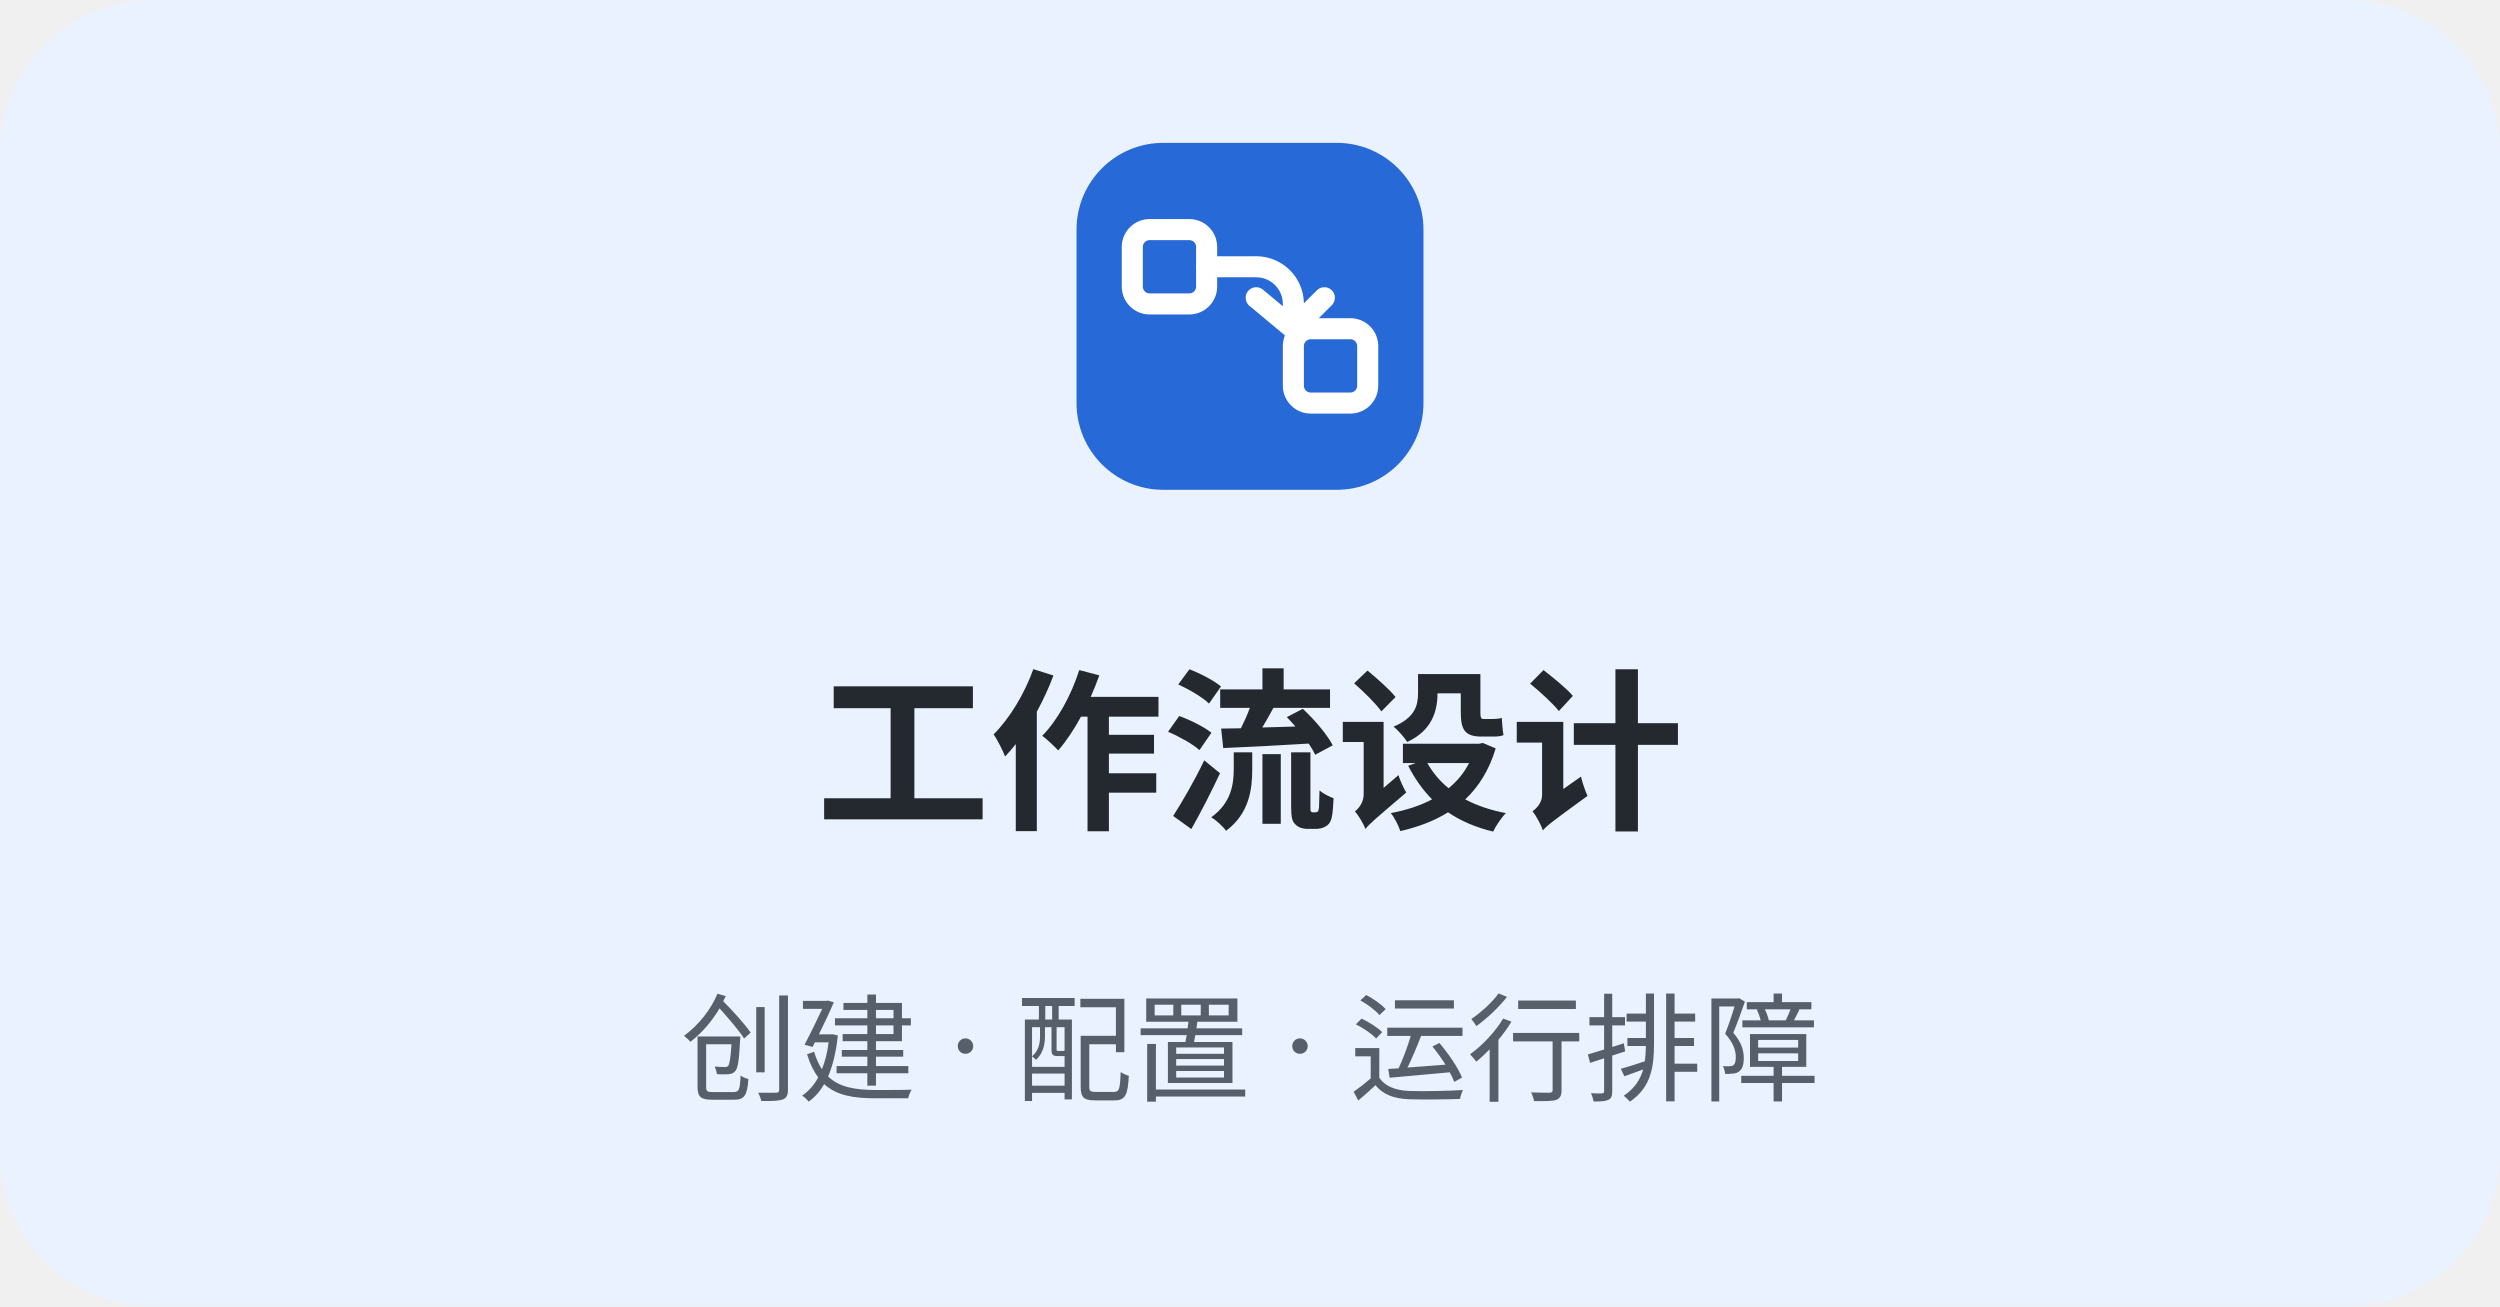
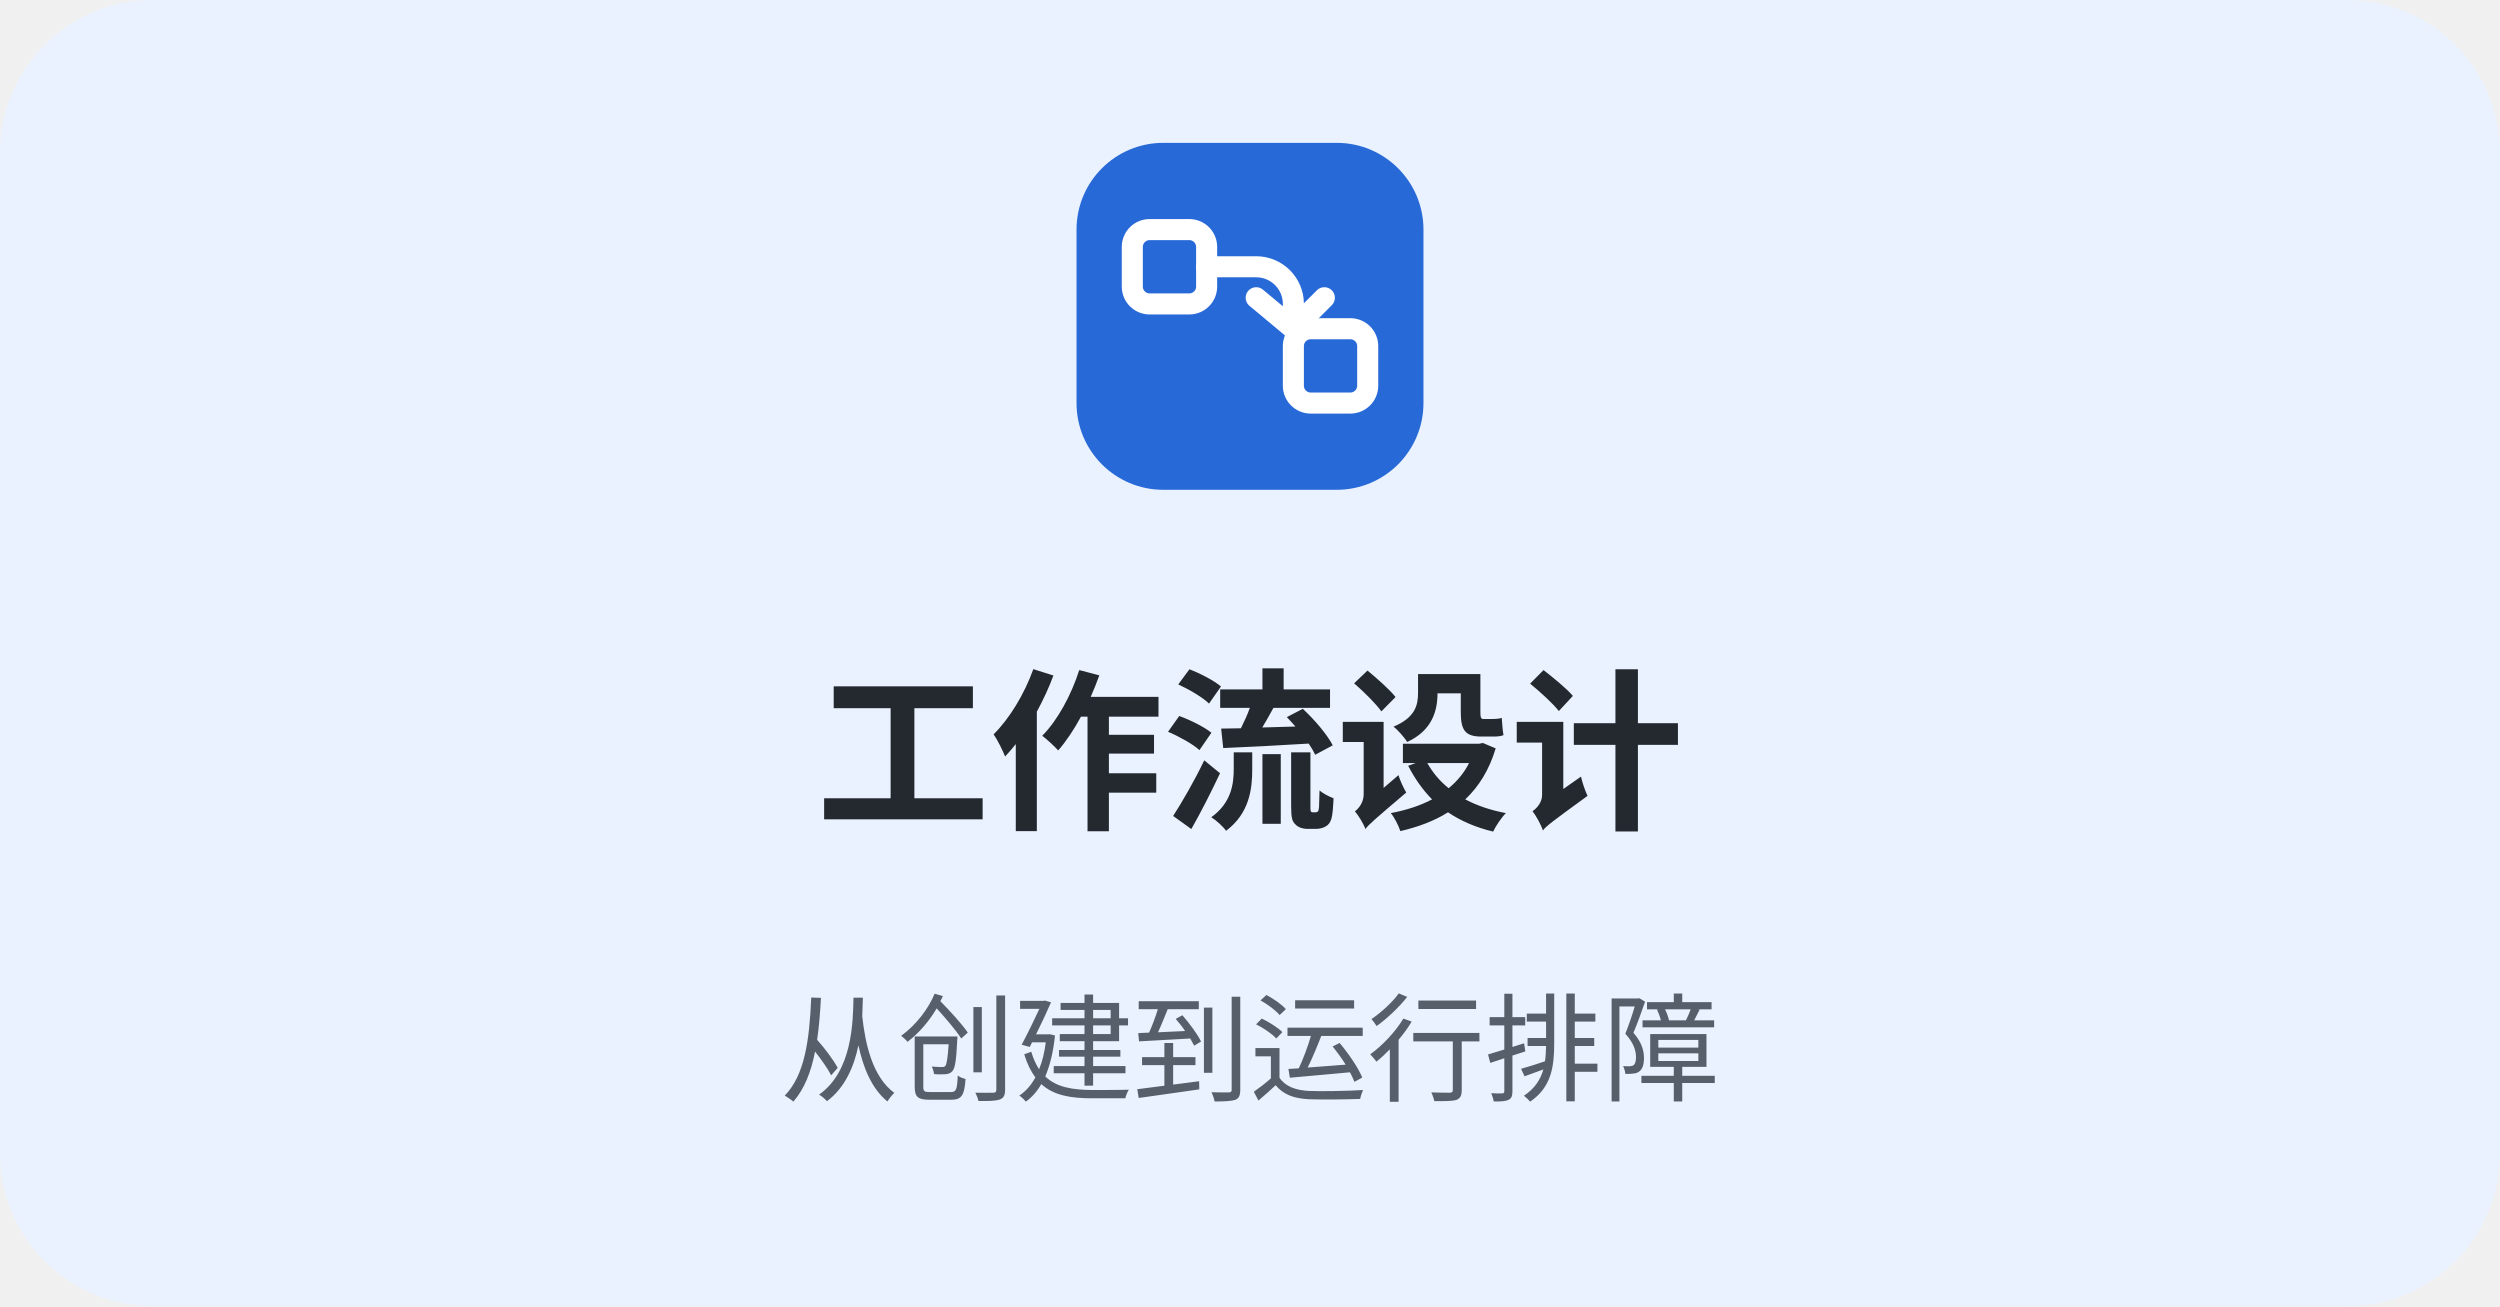
<svg xmlns="http://www.w3.org/2000/svg" width="245" height="128" viewBox="0 0 245 128" role="img" aria-labelledby="title desc">
  <rect width="245" height="128" rx="15" fill="#eaf2ff" />
  <g transform="translate(105.5 14) scale(1.214286)">
    <rect width="28" height="28" rx="7" fill="#2869d8" />
    <g fill="none" stroke="#fff" stroke-width="1.7" stroke-linecap="round" stroke-linejoin="round">
      <rect x="4.5" y="7" width="6" height="6" rx="1.4" />
      <rect x="17.5" y="15" width="6" height="6" rx="1.4" />
      <path d="M10.5 10h4a3 3 0 0 1 3 3v2M14.5 12.5l3 2.5 2.5-2.5" />
    </g>
  </g>
  <text x="122.5" y="74" text-anchor="middle" dominant-baseline="middle" fill="#24292f" font-family="-apple-system, BlinkMacSystemFont, 'Segoe UI', 'PingFang SC', 'Microsoft YaHei', sans-serif" font-size="17" font-weight="700">工作流设计</text>
-   <text x="122.5" y="103" text-anchor="middle" dominant-baseline="middle" fill="#57606a" font-family="-apple-system, BlinkMacSystemFont, 'Segoe UI', 'PingFang SC', 'Microsoft YaHei', sans-serif" font-size="11.5">创建 · 配置 · 运行排障</text>
+   <text x="122.5" y="103" text-anchor="middle" dominant-baseline="middle" fill="#57606a" font-family="-apple-system, BlinkMacSystemFont, 'Segoe UI', 'PingFang SC', 'Microsoft YaHei', sans-serif" font-size="11.5">从创建到运行排障</text>
</svg>
